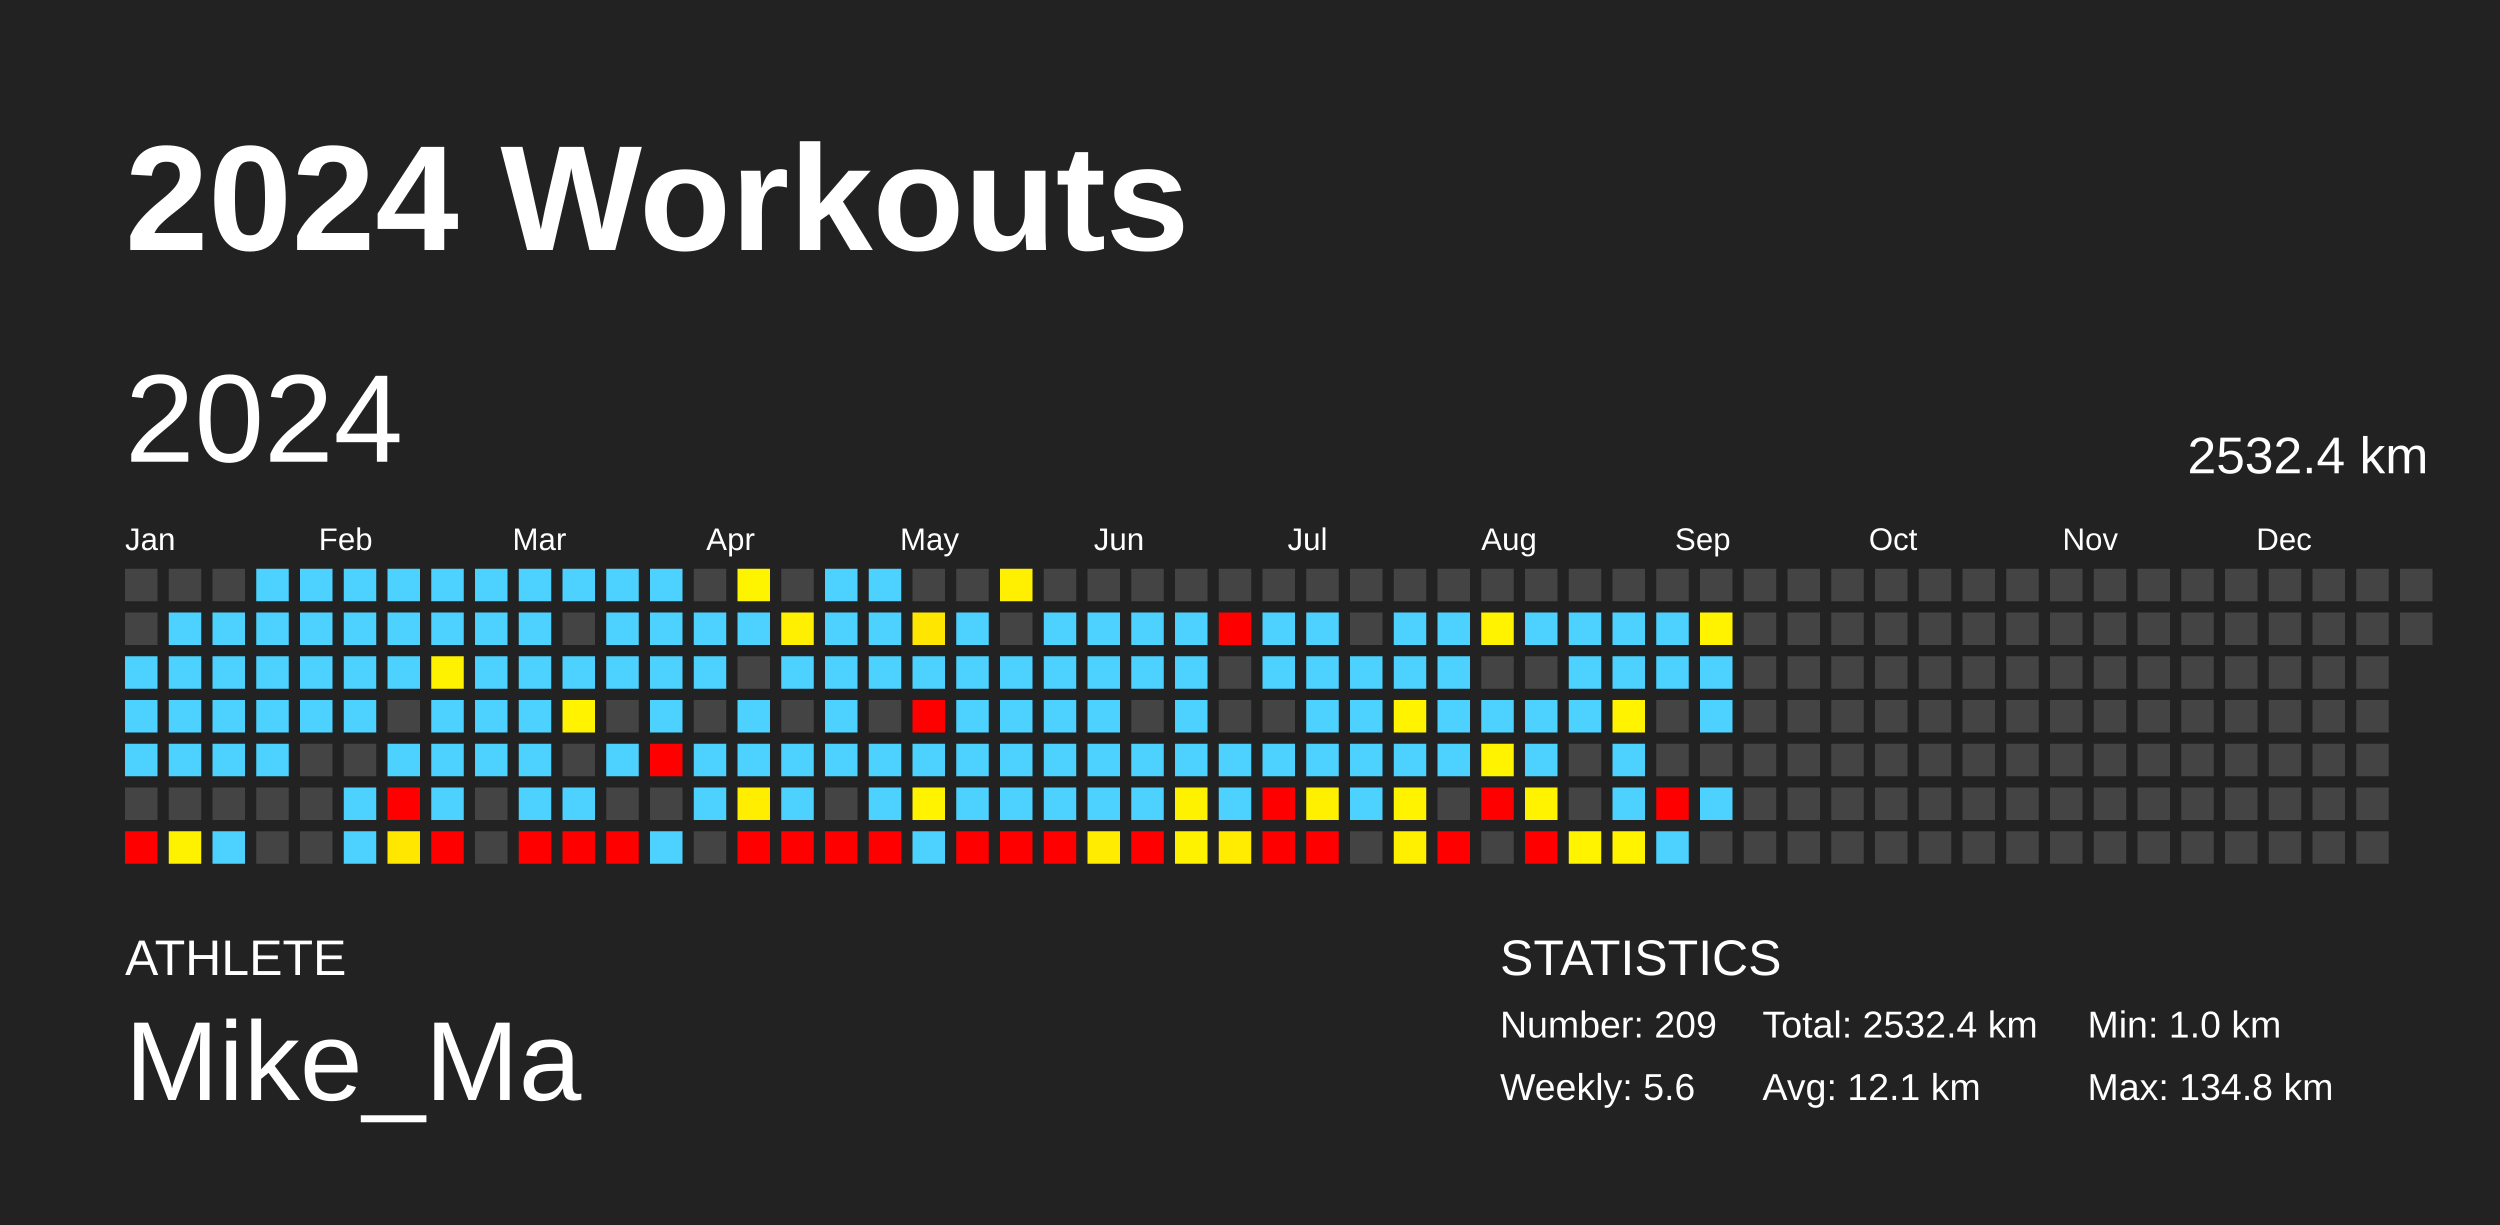
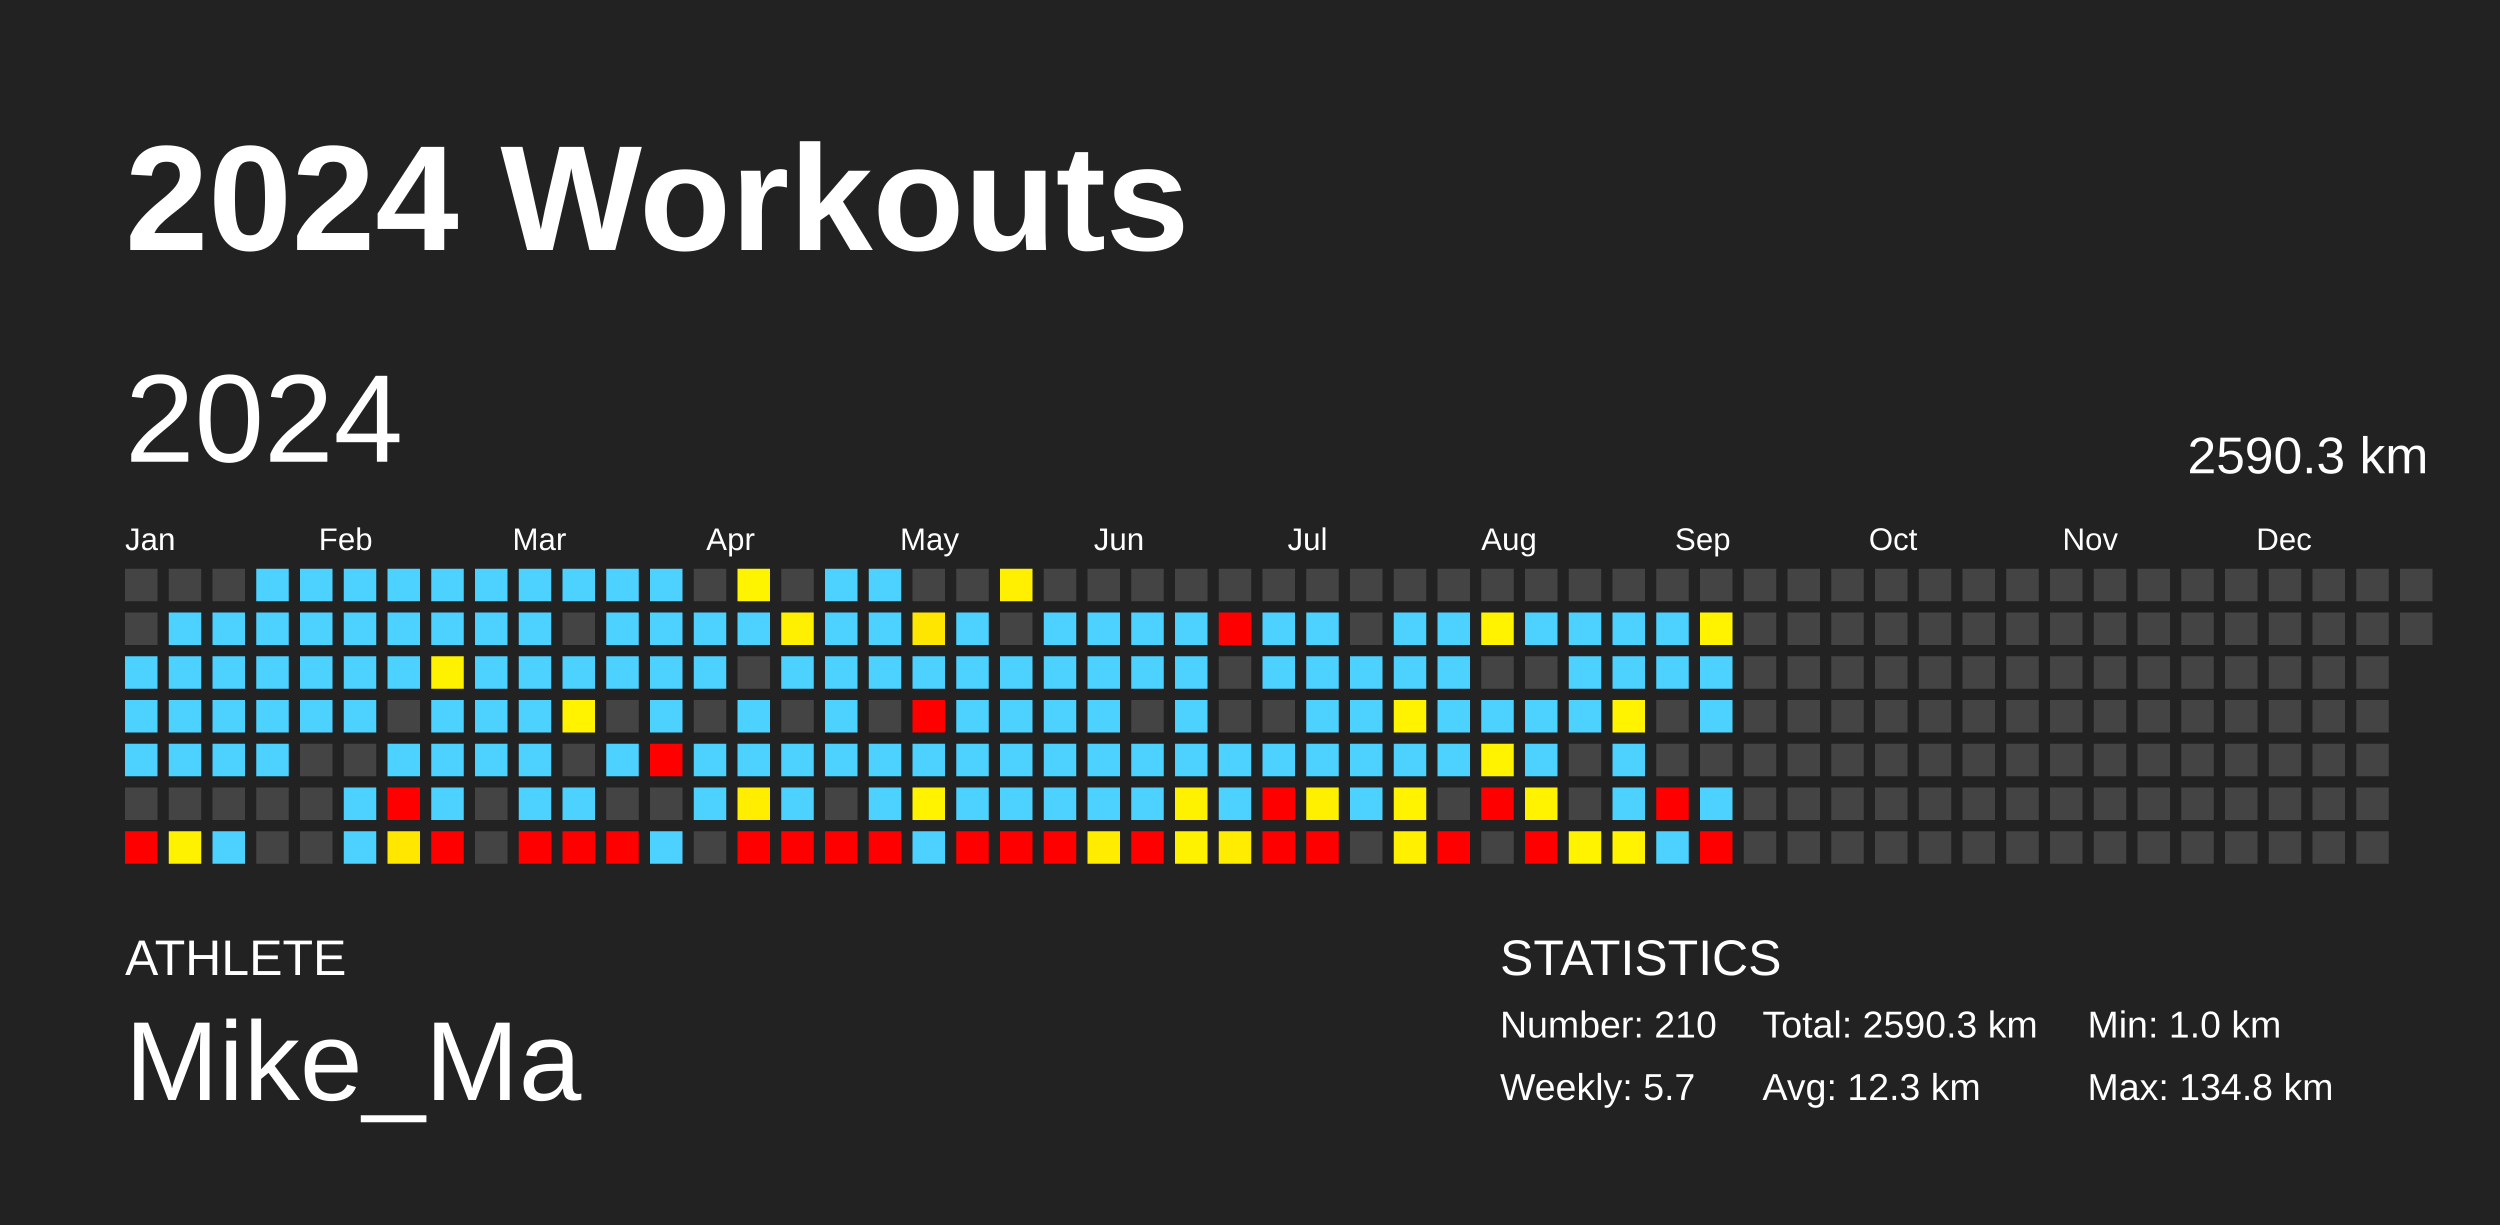
<svg xmlns="http://www.w3.org/2000/svg" baseProfile="full" height="98mm" version="1.1" viewBox="0,0,200,98" width="200mm">
  <defs />
  <rect fill="#222222" height="98" width="200" x="0" y="0" />
  <text fill="#FFFFFF" style="font-size:12px; font-family:Arial; font-weight:bold;" x="10" y="20">2024 Workouts</text>
  <text fill="#FFFFFF" style="font-size:4px; font-family:Arial" x="10" y="78">ATHLETE</text>
  <text fill="#FFFFFF" style="font-size:9px; font-family:Arial" x="10" y="88">Mike_Ma</text>
  <text fill="#FFFFFF" style="font-size:4px; font-family:Arial" x="120" y="78">STATISTICS</text>
-   <text fill="#FFFFFF" style="font-size:3px; font-family:Arial" x="120" y="83">Number: 209</text>
-   <text fill="#FFFFFF" style="font-size:3px; font-family:Arial" x="120" y="88">Weekly: 5.6</text>
-   <text fill="#FFFFFF" style="font-size:3px; font-family:Arial" x="141" y="83">Total: 2532.4 km</text>
-   <text fill="#FFFFFF" style="font-size:3px; font-family:Arial" x="141" y="88">Avg: 12.1 km</text>
+   <text fill="#FFFFFF" style="font-size:3px; font-family:Arial" x="120" y="83">Number: 210</text>
+   <text fill="#FFFFFF" style="font-size:3px; font-family:Arial" x="120" y="88">Weekly: 5.7</text>
+   <text fill="#FFFFFF" style="font-size:3px; font-family:Arial" x="141" y="83">Total: 2590.3 km</text>
+   <text fill="#FFFFFF" style="font-size:3px; font-family:Arial" x="141" y="88">Avg: 12.3 km</text>
  <text fill="#FFFFFF" style="font-size:3px; font-family:Arial" x="167" y="83">Min: 1.0 km</text>
  <text fill="#FFFFFF" style="font-size:3px; font-family:Arial" x="167" y="88">Max: 134.8 km</text>
  <text dominant-baseline="hanging" fill="#FFFFFF" style="font-size:10.0px; font-family:Arial;" x="10" y="30">2024</text>
-   <text dominant-baseline="hanging" fill="#FFFFFF" style="font-size:4.125px; font-family:Arial;" x="175" y="35">2532.4 km</text>
+   <text dominant-baseline="hanging" fill="#FFFFFF" style="font-size:4.125px; font-family:Arial;" x="175" y="35">2590.3 km</text>
  <text fill="#FFFFFF" style="font-size:2.5px; font-family:Arial" x="10.0" y="44">Jan</text>
  <text fill="#FFFFFF" style="font-size:2.5px; font-family:Arial" x="25.5" y="44">Feb</text>
  <text fill="#FFFFFF" style="font-size:2.5px; font-family:Arial" x="41.0" y="44">Mar</text>
  <text fill="#FFFFFF" style="font-size:2.5px; font-family:Arial" x="56.5" y="44">Apr</text>
  <text fill="#FFFFFF" style="font-size:2.5px; font-family:Arial" x="72.0" y="44">May</text>
  <text fill="#FFFFFF" style="font-size:2.5px; font-family:Arial" x="87.5" y="44">Jun</text>
  <text fill="#FFFFFF" style="font-size:2.5px; font-family:Arial" x="103.0" y="44">Jul</text>
  <text fill="#FFFFFF" style="font-size:2.5px; font-family:Arial" x="118.5" y="44">Aug</text>
  <text fill="#FFFFFF" style="font-size:2.5px; font-family:Arial" x="134.0" y="44">Sep</text>
  <text fill="#FFFFFF" style="font-size:2.5px; font-family:Arial" x="149.5" y="44">Oct</text>
  <text fill="#FFFFFF" style="font-size:2.5px; font-family:Arial" x="165.0" y="44">Nov</text>
  <text fill="#FFFFFF" style="font-size:2.5px; font-family:Arial" x="180.5" y="44">Dec</text>
  <rect fill="#444444" height="2.6" width="2.6" x="10.0" y="45.5" />
  <rect fill="#444444" height="2.6" width="2.6" x="10.0" y="49.0" />
  <rect fill="#4dd2ff" height="2.6" width="2.6" x="10.0" y="52.5" />
  <rect fill="#4dd2ff" height="2.6" width="2.6" x="10.0" y="56.0" />
  <rect fill="#4dd2ff" height="2.6" width="2.6" x="10.0" y="59.5" />
  <rect fill="#444444" height="2.6" width="2.6" x="10.0" y="63.0" />
  <rect fill="red" height="2.6" width="2.6" x="10.0" y="66.5" />
  <rect fill="#444444" height="2.6" width="2.6" x="13.5" y="45.5" />
  <rect fill="#4dd2ff" height="2.6" width="2.6" x="13.5" y="49.0" />
  <rect fill="#4dd2ff" height="2.6" width="2.6" x="13.5" y="52.5" />
  <rect fill="#4dd2ff" height="2.6" width="2.6" x="13.5" y="56.0" />
  <rect fill="#4dd2ff" height="2.6" width="2.6" x="13.5" y="59.5" />
  <rect fill="#444444" height="2.6" width="2.6" x="13.5" y="63.0" />
  <rect fill="#fff200" height="2.6" width="2.6" x="13.5" y="66.5" />
  <rect fill="#444444" height="2.6" width="2.6" x="17.0" y="45.5" />
  <rect fill="#4dd2ff" height="2.6" width="2.6" x="17.0" y="49.0" />
  <rect fill="#4dd2ff" height="2.6" width="2.6" x="17.0" y="52.5" />
  <rect fill="#4dd2ff" height="2.6" width="2.6" x="17.0" y="56.0" />
  <rect fill="#4dd2ff" height="2.6" width="2.6" x="17.0" y="59.5" />
  <rect fill="#444444" height="2.6" width="2.6" x="17.0" y="63.0" />
  <rect fill="#4dd2ff" height="2.6" width="2.6" x="17.0" y="66.5" />
  <rect fill="#4dd2ff" height="2.6" width="2.6" x="20.5" y="45.5" />
  <rect fill="#4dd2ff" height="2.6" width="2.6" x="20.5" y="49.0" />
  <rect fill="#4dd2ff" height="2.6" width="2.6" x="20.5" y="52.5" />
  <rect fill="#4dd2ff" height="2.6" width="2.6" x="20.5" y="56.0" />
  <rect fill="#4dd2ff" height="2.6" width="2.6" x="20.5" y="59.5" />
  <rect fill="#444444" height="2.6" width="2.6" x="20.5" y="63.0" />
  <rect fill="#444444" height="2.6" width="2.6" x="20.5" y="66.5" />
  <rect fill="#4dd2ff" height="2.6" width="2.6" x="24.0" y="45.5" />
  <rect fill="#4dd2ff" height="2.6" width="2.6" x="24.0" y="49.0" />
  <rect fill="#4dd2ff" height="2.6" width="2.6" x="24.0" y="52.5" />
  <rect fill="#4dd2ff" height="2.6" width="2.6" x="24.0" y="56.0" />
  <rect fill="#444444" height="2.6" width="2.6" x="24.0" y="59.5" />
  <rect fill="#444444" height="2.6" width="2.6" x="24.0" y="63.0" />
  <rect fill="#444444" height="2.6" width="2.6" x="24.0" y="66.5" />
  <rect fill="#4dd2ff" height="2.6" width="2.6" x="27.5" y="45.5" />
  <rect fill="#4dd2ff" height="2.6" width="2.6" x="27.5" y="49.0" />
  <rect fill="#4dd2ff" height="2.6" width="2.6" x="27.5" y="52.5" />
  <rect fill="#4dd2ff" height="2.6" width="2.6" x="27.5" y="56.0" />
  <rect fill="#444444" height="2.6" width="2.6" x="27.5" y="59.5" />
  <rect fill="#4dd2ff" height="2.6" width="2.6" x="27.5" y="63.0" />
  <rect fill="#4dd2ff" height="2.6" width="2.6" x="27.5" y="66.5" />
  <rect fill="#4dd2ff" height="2.6" width="2.6" x="31.0" y="45.5" />
  <rect fill="#4dd2ff" height="2.6" width="2.6" x="31.0" y="49.0" />
  <rect fill="#4dd2ff" height="2.6" width="2.6" x="31.0" y="52.5" />
  <rect fill="#444444" height="2.6" width="2.6" x="31.0" y="56.0" />
  <rect fill="#4dd2ff" height="2.6" width="2.6" x="31.0" y="59.5" />
  <rect fill="red" height="2.6" width="2.6" x="31.0" y="63.0" />
  <rect fill="#ffe700" height="2.6" width="2.6" x="31.0" y="66.5" />
  <rect fill="#4dd2ff" height="2.6" width="2.6" x="34.5" y="45.5" />
  <rect fill="#4dd2ff" height="2.6" width="2.6" x="34.5" y="49.0" />
  <rect fill="#fff200" height="2.6" width="2.6" x="34.5" y="52.5" />
  <rect fill="#4dd2ff" height="2.6" width="2.6" x="34.5" y="56.0" />
  <rect fill="#4dd2ff" height="2.6" width="2.6" x="34.5" y="59.5" />
  <rect fill="#4dd2ff" height="2.6" width="2.6" x="34.5" y="63.0" />
  <rect fill="red" height="2.6" width="2.6" x="34.5" y="66.5" />
  <rect fill="#4dd2ff" height="2.6" width="2.6" x="38.0" y="45.5" />
  <rect fill="#4dd2ff" height="2.6" width="2.6" x="38.0" y="49.0" />
  <rect fill="#4dd2ff" height="2.6" width="2.6" x="38.0" y="52.5" />
  <rect fill="#4dd2ff" height="2.6" width="2.6" x="38.0" y="56.0" />
  <rect fill="#4dd2ff" height="2.6" width="2.6" x="38.0" y="59.5" />
  <rect fill="#444444" height="2.6" width="2.6" x="38.0" y="63.0" />
  <rect fill="#444444" height="2.6" width="2.6" x="38.0" y="66.5" />
  <rect fill="#4dd2ff" height="2.6" width="2.6" x="41.5" y="45.5" />
  <rect fill="#4dd2ff" height="2.6" width="2.6" x="41.5" y="49.0" />
  <rect fill="#4dd2ff" height="2.6" width="2.6" x="41.5" y="52.5" />
  <rect fill="#4dd2ff" height="2.6" width="2.6" x="41.5" y="56.0" />
  <rect fill="#4dd2ff" height="2.6" width="2.6" x="41.5" y="59.5" />
  <rect fill="#4dd2ff" height="2.6" width="2.6" x="41.5" y="63.0" />
  <rect fill="red" height="2.6" width="2.6" x="41.5" y="66.5" />
  <rect fill="#4dd2ff" height="2.6" width="2.6" x="45.0" y="45.5" />
  <rect fill="#444444" height="2.6" width="2.6" x="45.0" y="49.0" />
  <rect fill="#4dd2ff" height="2.6" width="2.6" x="45.0" y="52.5" />
  <rect fill="#fff300" height="2.6" width="2.6" x="45.0" y="56.0" />
  <rect fill="#444444" height="2.6" width="2.6" x="45.0" y="59.5" />
  <rect fill="#4dd2ff" height="2.6" width="2.6" x="45.0" y="63.0" />
  <rect fill="red" height="2.6" width="2.6" x="45.0" y="66.5" />
  <rect fill="#4dd2ff" height="2.6" width="2.6" x="48.5" y="45.5" />
  <rect fill="#4dd2ff" height="2.6" width="2.6" x="48.5" y="49.0" />
  <rect fill="#4dd2ff" height="2.6" width="2.6" x="48.5" y="52.5" />
  <rect fill="#444444" height="2.6" width="2.6" x="48.5" y="56.0" />
  <rect fill="#4dd2ff" height="2.6" width="2.6" x="48.5" y="59.5" />
  <rect fill="#444444" height="2.6" width="2.6" x="48.5" y="63.0" />
  <rect fill="red" height="2.6" width="2.6" x="48.5" y="66.5" />
  <rect fill="#4dd2ff" height="2.6" width="2.6" x="52.0" y="45.5" />
  <rect fill="#4dd2ff" height="2.6" width="2.6" x="52.0" y="49.0" />
  <rect fill="#4dd2ff" height="2.6" width="2.6" x="52.0" y="52.5" />
  <rect fill="#4dd2ff" height="2.6" width="2.6" x="52.0" y="56.0" />
  <rect fill="red" height="2.6" width="2.6" x="52.0" y="59.5" />
  <rect fill="#444444" height="2.6" width="2.6" x="52.0" y="63.0" />
  <rect fill="#4dd2ff" height="2.6" width="2.6" x="52.0" y="66.5" />
  <rect fill="#444444" height="2.6" width="2.6" x="55.5" y="45.5" />
  <rect fill="#4dd2ff" height="2.6" width="2.6" x="55.5" y="49.0" />
  <rect fill="#4dd2ff" height="2.6" width="2.6" x="55.5" y="52.5" />
  <rect fill="#444444" height="2.6" width="2.6" x="55.5" y="56.0" />
  <rect fill="#4dd2ff" height="2.6" width="2.6" x="55.5" y="59.5" />
  <rect fill="#4dd2ff" height="2.6" width="2.6" x="55.5" y="63.0" />
  <rect fill="#444444" height="2.6" width="2.6" x="55.5" y="66.5" />
  <rect fill="#fff400" height="2.6" width="2.6" x="59.0" y="45.5" />
  <rect fill="#4dd2ff" height="2.6" width="2.6" x="59.0" y="49.0" />
  <rect fill="#444444" height="2.6" width="2.6" x="59.0" y="52.5" />
  <rect fill="#4dd2ff" height="2.6" width="2.6" x="59.0" y="56.0" />
  <rect fill="#4dd2ff" height="2.6" width="2.6" x="59.0" y="59.5" />
  <rect fill="#ffee00" height="2.6" width="2.6" x="59.0" y="63.0" />
  <rect fill="red" height="2.6" width="2.6" x="59.0" y="66.5" />
  <rect fill="#444444" height="2.6" width="2.6" x="62.5" y="45.5" />
  <rect fill="#ffef00" height="2.6" width="2.6" x="62.5" y="49.0" />
  <rect fill="#4dd2ff" height="2.6" width="2.6" x="62.5" y="52.5" />
  <rect fill="#444444" height="2.6" width="2.6" x="62.5" y="56.0" />
  <rect fill="#4dd2ff" height="2.6" width="2.6" x="62.5" y="59.5" />
  <rect fill="#4dd2ff" height="2.6" width="2.6" x="62.5" y="63.0" />
  <rect fill="red" height="2.6" width="2.6" x="62.5" y="66.5" />
  <rect fill="#4dd2ff" height="2.6" width="2.6" x="66.0" y="45.5" />
  <rect fill="#4dd2ff" height="2.6" width="2.6" x="66.0" y="49.0" />
  <rect fill="#4dd2ff" height="2.6" width="2.6" x="66.0" y="52.5" />
  <rect fill="#4dd2ff" height="2.6" width="2.6" x="66.0" y="56.0" />
  <rect fill="#4dd2ff" height="2.6" width="2.6" x="66.0" y="59.5" />
  <rect fill="#444444" height="2.6" width="2.6" x="66.0" y="63.0" />
  <rect fill="red" height="2.6" width="2.6" x="66.0" y="66.5" />
  <rect fill="#4dd2ff" height="2.6" width="2.6" x="69.5" y="45.5" />
  <rect fill="#4dd2ff" height="2.6" width="2.6" x="69.5" y="49.0" />
  <rect fill="#4dd2ff" height="2.6" width="2.6" x="69.5" y="52.5" />
  <rect fill="#444444" height="2.6" width="2.6" x="69.5" y="56.0" />
  <rect fill="#4dd2ff" height="2.6" width="2.6" x="69.5" y="59.5" />
  <rect fill="#4dd2ff" height="2.6" width="2.6" x="69.5" y="63.0" />
  <rect fill="red" height="2.6" width="2.6" x="69.5" y="66.5" />
  <rect fill="#444444" height="2.6" width="2.6" x="73.0" y="45.5" />
  <rect fill="#ffe600" height="2.6" width="2.6" x="73.0" y="49.0" />
  <rect fill="#4dd2ff" height="2.6" width="2.6" x="73.0" y="52.5" />
  <rect fill="red" height="2.6" width="2.6" x="73.0" y="56.0" />
  <rect fill="#4dd2ff" height="2.6" width="2.6" x="73.0" y="59.5" />
  <rect fill="#fff300" height="2.6" width="2.6" x="73.0" y="63.0" />
  <rect fill="#4dd2ff" height="2.6" width="2.6" x="73.0" y="66.5" />
  <rect fill="#444444" height="2.6" width="2.6" x="76.5" y="45.5" />
  <rect fill="#4dd2ff" height="2.6" width="2.6" x="76.5" y="49.0" />
  <rect fill="#4dd2ff" height="2.6" width="2.6" x="76.5" y="52.5" />
  <rect fill="#4dd2ff" height="2.6" width="2.6" x="76.5" y="56.0" />
  <rect fill="#4dd2ff" height="2.6" width="2.6" x="76.5" y="59.5" />
  <rect fill="#4dd2ff" height="2.6" width="2.6" x="76.5" y="63.0" />
  <rect fill="red" height="2.6" width="2.6" x="76.5" y="66.5" />
  <rect fill="#ffef00" height="2.6" width="2.6" x="80.0" y="45.5" />
  <rect fill="#444444" height="2.6" width="2.6" x="80.0" y="49.0" />
  <rect fill="#4dd2ff" height="2.6" width="2.6" x="80.0" y="52.5" />
  <rect fill="#4dd2ff" height="2.6" width="2.6" x="80.0" y="56.0" />
  <rect fill="#4dd2ff" height="2.6" width="2.6" x="80.0" y="59.5" />
  <rect fill="#4dd2ff" height="2.6" width="2.6" x="80.0" y="63.0" />
  <rect fill="red" height="2.6" width="2.6" x="80.0" y="66.5" />
  <rect fill="#444444" height="2.6" width="2.6" x="83.5" y="45.5" />
  <rect fill="#4dd2ff" height="2.6" width="2.6" x="83.5" y="49.0" />
  <rect fill="#4dd2ff" height="2.6" width="2.6" x="83.5" y="52.5" />
  <rect fill="#4dd2ff" height="2.6" width="2.6" x="83.5" y="56.0" />
  <rect fill="#4dd2ff" height="2.6" width="2.6" x="83.5" y="59.5" />
  <rect fill="#4dd2ff" height="2.6" width="2.6" x="83.5" y="63.0" />
  <rect fill="red" height="2.6" width="2.6" x="83.5" y="66.5" />
  <rect fill="#444444" height="2.6" width="2.6" x="87.0" y="45.5" />
  <rect fill="#4dd2ff" height="2.6" width="2.6" x="87.0" y="49.0" />
  <rect fill="#4dd2ff" height="2.6" width="2.6" x="87.0" y="52.5" />
  <rect fill="#4dd2ff" height="2.6" width="2.6" x="87.0" y="56.0" />
  <rect fill="#4dd2ff" height="2.6" width="2.6" x="87.0" y="59.5" />
  <rect fill="#4dd2ff" height="2.6" width="2.6" x="87.0" y="63.0" />
  <rect fill="#ffec00" height="2.6" width="2.6" x="87.0" y="66.5" />
  <rect fill="#444444" height="2.6" width="2.6" x="90.5" y="45.5" />
  <rect fill="#4dd2ff" height="2.6" width="2.6" x="90.5" y="49.0" />
  <rect fill="#4dd2ff" height="2.6" width="2.6" x="90.5" y="52.5" />
  <rect fill="#444444" height="2.6" width="2.6" x="90.5" y="56.0" />
  <rect fill="#4dd2ff" height="2.6" width="2.6" x="90.5" y="59.5" />
  <rect fill="#4dd2ff" height="2.6" width="2.6" x="90.5" y="63.0" />
  <rect fill="red" height="2.6" width="2.6" x="90.5" y="66.5" />
  <rect fill="#444444" height="2.6" width="2.6" x="94.0" y="45.5" />
  <rect fill="#4dd2ff" height="2.6" width="2.6" x="94.0" y="49.0" />
  <rect fill="#4dd2ff" height="2.6" width="2.6" x="94.0" y="52.5" />
  <rect fill="#4dd2ff" height="2.6" width="2.6" x="94.0" y="56.0" />
  <rect fill="#4dd2ff" height="2.6" width="2.6" x="94.0" y="59.5" />
  <rect fill="#fff200" height="2.6" width="2.6" x="94.0" y="63.0" />
  <rect fill="#fff200" height="2.6" width="2.6" x="94.0" y="66.5" />
  <rect fill="#444444" height="2.6" width="2.6" x="97.5" y="45.5" />
  <rect fill="red" height="2.6" width="2.6" x="97.5" y="49.0" />
  <rect fill="#444444" height="2.6" width="2.6" x="97.5" y="52.5" />
  <rect fill="#444444" height="2.6" width="2.6" x="97.5" y="56.0" />
  <rect fill="#4dd2ff" height="2.6" width="2.6" x="97.5" y="59.5" />
  <rect fill="#4dd2ff" height="2.6" width="2.6" x="97.5" y="63.0" />
  <rect fill="#ffec00" height="2.6" width="2.6" x="97.5" y="66.5" />
  <rect fill="#444444" height="2.6" width="2.6" x="101.0" y="45.5" />
  <rect fill="#4dd2ff" height="2.6" width="2.6" x="101.0" y="49.0" />
  <rect fill="#4dd2ff" height="2.6" width="2.6" x="101.0" y="52.5" />
  <rect fill="#444444" height="2.6" width="2.6" x="101.0" y="56.0" />
  <rect fill="#4dd2ff" height="2.6" width="2.6" x="101.0" y="59.5" />
  <rect fill="red" height="2.6" width="2.6" x="101.0" y="63.0" />
  <rect fill="red" height="2.6" width="2.6" x="101.0" y="66.5" />
  <rect fill="#444444" height="2.6" width="2.6" x="104.5" y="45.5" />
  <rect fill="#4dd2ff" height="2.6" width="2.6" x="104.5" y="49.0" />
  <rect fill="#4dd2ff" height="2.6" width="2.6" x="104.5" y="52.5" />
  <rect fill="#4dd2ff" height="2.6" width="2.6" x="104.5" y="56.0" />
  <rect fill="#4dd2ff" height="2.6" width="2.6" x="104.5" y="59.5" />
  <rect fill="#fff000" height="2.6" width="2.6" x="104.5" y="63.0" />
  <rect fill="red" height="2.6" width="2.6" x="104.5" y="66.5" />
  <rect fill="#444444" height="2.6" width="2.6" x="108.0" y="45.5" />
  <rect fill="#444444" height="2.6" width="2.6" x="108.0" y="49.0" />
  <rect fill="#4dd2ff" height="2.6" width="2.6" x="108.0" y="52.5" />
  <rect fill="#4dd2ff" height="2.6" width="2.6" x="108.0" y="56.0" />
  <rect fill="#4dd2ff" height="2.6" width="2.6" x="108.0" y="59.5" />
  <rect fill="#4dd2ff" height="2.6" width="2.6" x="108.0" y="63.0" />
  <rect fill="#444444" height="2.6" width="2.6" x="108.0" y="66.5" />
  <rect fill="#444444" height="2.6" width="2.6" x="111.5" y="45.5" />
  <rect fill="#4dd2ff" height="2.6" width="2.6" x="111.5" y="49.0" />
  <rect fill="#4dd2ff" height="2.6" width="2.6" x="111.5" y="52.5" />
  <rect fill="#fff300" height="2.6" width="2.6" x="111.5" y="56.0" />
  <rect fill="#4dd2ff" height="2.6" width="2.6" x="111.5" y="59.5" />
  <rect fill="#fff300" height="2.6" width="2.6" x="111.5" y="63.0" />
  <rect fill="#fff000" height="2.6" width="2.6" x="111.5" y="66.5" />
  <rect fill="#444444" height="2.6" width="2.6" x="115.0" y="45.5" />
  <rect fill="#4dd2ff" height="2.6" width="2.6" x="115.0" y="49.0" />
  <rect fill="#4dd2ff" height="2.6" width="2.6" x="115.0" y="52.5" />
  <rect fill="#4dd2ff" height="2.6" width="2.6" x="115.0" y="56.0" />
  <rect fill="#4dd2ff" height="2.6" width="2.6" x="115.0" y="59.5" />
  <rect fill="#444444" height="2.6" width="2.6" x="115.0" y="63.0" />
  <rect fill="red" height="2.6" width="2.6" x="115.0" y="66.5" />
  <rect fill="#444444" height="2.6" width="2.6" x="118.5" y="45.5" />
  <rect fill="#fff300" height="2.6" width="2.6" x="118.5" y="49.0" />
  <rect fill="#444444" height="2.6" width="2.6" x="118.5" y="52.5" />
  <rect fill="#4dd2ff" height="2.6" width="2.6" x="118.5" y="56.0" />
  <rect fill="#fff300" height="2.6" width="2.6" x="118.5" y="59.5" />
  <rect fill="red" height="2.6" width="2.6" x="118.5" y="63.0" />
  <rect fill="#444444" height="2.6" width="2.6" x="118.5" y="66.5" />
  <rect fill="#444444" height="2.6" width="2.6" x="122.0" y="45.5" />
  <rect fill="#4dd2ff" height="2.6" width="2.6" x="122.0" y="49.0" />
  <rect fill="#444444" height="2.6" width="2.6" x="122.0" y="52.5" />
  <rect fill="#4dd2ff" height="2.6" width="2.6" x="122.0" y="56.0" />
  <rect fill="#4dd2ff" height="2.6" width="2.6" x="122.0" y="59.5" />
  <rect fill="#fff300" height="2.6" width="2.6" x="122.0" y="63.0" />
  <rect fill="red" height="2.6" width="2.6" x="122.0" y="66.5" />
  <rect fill="#444444" height="2.6" width="2.6" x="125.5" y="45.5" />
  <rect fill="#4dd2ff" height="2.6" width="2.6" x="125.5" y="49.0" />
  <rect fill="#4dd2ff" height="2.6" width="2.6" x="125.5" y="52.5" />
  <rect fill="#4dd2ff" height="2.6" width="2.6" x="125.5" y="56.0" />
  <rect fill="#444444" height="2.6" width="2.6" x="125.5" y="59.5" />
  <rect fill="#444444" height="2.6" width="2.6" x="125.5" y="63.0" />
  <rect fill="#fff300" height="2.6" width="2.6" x="125.5" y="66.5" />
  <rect fill="#444444" height="2.6" width="2.6" x="129.0" y="45.5" />
  <rect fill="#4dd2ff" height="2.6" width="2.6" x="129.0" y="49.0" />
  <rect fill="#4dd2ff" height="2.6" width="2.6" x="129.0" y="52.5" />
  <rect fill="#fff300" height="2.6" width="2.6" x="129.0" y="56.0" />
  <rect fill="#4dd2ff" height="2.6" width="2.6" x="129.0" y="59.5" />
  <rect fill="#4dd2ff" height="2.6" width="2.6" x="129.0" y="63.0" />
  <rect fill="#fff300" height="2.6" width="2.6" x="129.0" y="66.5" />
  <rect fill="#444444" height="2.6" width="2.6" x="132.5" y="45.5" />
  <rect fill="#4dd2ff" height="2.6" width="2.6" x="132.5" y="49.0" />
  <rect fill="#4dd2ff" height="2.6" width="2.6" x="132.5" y="52.5" />
  <rect fill="#444444" height="2.6" width="2.6" x="132.5" y="56.0" />
  <rect fill="#444444" height="2.6" width="2.6" x="132.5" y="59.5" />
  <rect fill="red" height="2.6" width="2.6" x="132.5" y="63.0" />
  <rect fill="#4dd2ff" height="2.6" width="2.6" x="132.5" y="66.5" />
  <rect fill="#444444" height="2.6" width="2.6" x="136.0" y="45.5" />
  <rect fill="#fff300" height="2.6" width="2.6" x="136.0" y="49.0" />
  <rect fill="#4dd2ff" height="2.6" width="2.6" x="136.0" y="52.5" />
  <rect fill="#4dd2ff" height="2.6" width="2.6" x="136.0" y="56.0" />
  <rect fill="#444444" height="2.6" width="2.6" x="136.0" y="59.5" />
  <rect fill="#4dd2ff" height="2.6" width="2.6" x="136.0" y="63.0" />
-   <rect fill="#444444" height="2.6" width="2.6" x="136.0" y="66.5" />
+   <rect fill="red" height="2.6" width="2.6" x="136.0" y="66.5" />
  <rect fill="#444444" height="2.6" width="2.6" x="139.5" y="45.5" />
  <rect fill="#444444" height="2.6" width="2.6" x="139.5" y="49.0" />
  <rect fill="#444444" height="2.6" width="2.6" x="139.5" y="52.5" />
  <rect fill="#444444" height="2.6" width="2.6" x="139.5" y="56.0" />
  <rect fill="#444444" height="2.6" width="2.6" x="139.5" y="59.5" />
  <rect fill="#444444" height="2.6" width="2.6" x="139.5" y="63.0" />
  <rect fill="#444444" height="2.6" width="2.6" x="139.5" y="66.5" />
  <rect fill="#444444" height="2.6" width="2.6" x="143.0" y="45.5" />
  <rect fill="#444444" height="2.6" width="2.6" x="143.0" y="49.0" />
  <rect fill="#444444" height="2.6" width="2.6" x="143.0" y="52.5" />
  <rect fill="#444444" height="2.6" width="2.6" x="143.0" y="56.0" />
  <rect fill="#444444" height="2.6" width="2.6" x="143.0" y="59.5" />
  <rect fill="#444444" height="2.6" width="2.6" x="143.0" y="63.0" />
  <rect fill="#444444" height="2.6" width="2.6" x="143.0" y="66.5" />
  <rect fill="#444444" height="2.6" width="2.6" x="146.5" y="45.5" />
  <rect fill="#444444" height="2.6" width="2.6" x="146.5" y="49.0" />
  <rect fill="#444444" height="2.6" width="2.6" x="146.5" y="52.5" />
  <rect fill="#444444" height="2.6" width="2.6" x="146.5" y="56.0" />
  <rect fill="#444444" height="2.6" width="2.6" x="146.5" y="59.5" />
  <rect fill="#444444" height="2.6" width="2.6" x="146.5" y="63.0" />
  <rect fill="#444444" height="2.6" width="2.6" x="146.5" y="66.5" />
  <rect fill="#444444" height="2.6" width="2.6" x="150.0" y="45.5" />
  <rect fill="#444444" height="2.6" width="2.6" x="150.0" y="49.0" />
  <rect fill="#444444" height="2.6" width="2.6" x="150.0" y="52.5" />
  <rect fill="#444444" height="2.6" width="2.6" x="150.0" y="56.0" />
  <rect fill="#444444" height="2.6" width="2.6" x="150.0" y="59.5" />
  <rect fill="#444444" height="2.6" width="2.6" x="150.0" y="63.0" />
  <rect fill="#444444" height="2.6" width="2.6" x="150.0" y="66.5" />
  <rect fill="#444444" height="2.6" width="2.6" x="153.5" y="45.5" />
  <rect fill="#444444" height="2.6" width="2.6" x="153.5" y="49.0" />
  <rect fill="#444444" height="2.6" width="2.6" x="153.5" y="52.5" />
  <rect fill="#444444" height="2.6" width="2.6" x="153.5" y="56.0" />
  <rect fill="#444444" height="2.6" width="2.6" x="153.5" y="59.5" />
  <rect fill="#444444" height="2.6" width="2.6" x="153.5" y="63.0" />
  <rect fill="#444444" height="2.6" width="2.6" x="153.5" y="66.5" />
  <rect fill="#444444" height="2.6" width="2.6" x="157.0" y="45.5" />
  <rect fill="#444444" height="2.6" width="2.6" x="157.0" y="49.0" />
  <rect fill="#444444" height="2.6" width="2.6" x="157.0" y="52.5" />
  <rect fill="#444444" height="2.6" width="2.6" x="157.0" y="56.0" />
  <rect fill="#444444" height="2.6" width="2.6" x="157.0" y="59.5" />
  <rect fill="#444444" height="2.6" width="2.6" x="157.0" y="63.0" />
  <rect fill="#444444" height="2.6" width="2.6" x="157.0" y="66.5" />
  <rect fill="#444444" height="2.6" width="2.6" x="160.5" y="45.5" />
  <rect fill="#444444" height="2.6" width="2.6" x="160.5" y="49.0" />
  <rect fill="#444444" height="2.6" width="2.6" x="160.5" y="52.5" />
  <rect fill="#444444" height="2.6" width="2.6" x="160.5" y="56.0" />
  <rect fill="#444444" height="2.6" width="2.6" x="160.5" y="59.5" />
  <rect fill="#444444" height="2.6" width="2.6" x="160.5" y="63.0" />
  <rect fill="#444444" height="2.6" width="2.6" x="160.5" y="66.5" />
  <rect fill="#444444" height="2.6" width="2.6" x="164.0" y="45.5" />
  <rect fill="#444444" height="2.6" width="2.6" x="164.0" y="49.0" />
  <rect fill="#444444" height="2.6" width="2.6" x="164.0" y="52.5" />
  <rect fill="#444444" height="2.6" width="2.6" x="164.0" y="56.0" />
  <rect fill="#444444" height="2.6" width="2.6" x="164.0" y="59.5" />
  <rect fill="#444444" height="2.6" width="2.6" x="164.0" y="63.0" />
  <rect fill="#444444" height="2.6" width="2.6" x="164.0" y="66.5" />
  <rect fill="#444444" height="2.6" width="2.6" x="167.5" y="45.5" />
  <rect fill="#444444" height="2.6" width="2.6" x="167.5" y="49.0" />
  <rect fill="#444444" height="2.6" width="2.6" x="167.5" y="52.5" />
  <rect fill="#444444" height="2.6" width="2.6" x="167.5" y="56.0" />
  <rect fill="#444444" height="2.6" width="2.6" x="167.5" y="59.5" />
  <rect fill="#444444" height="2.6" width="2.6" x="167.5" y="63.0" />
  <rect fill="#444444" height="2.6" width="2.6" x="167.5" y="66.5" />
  <rect fill="#444444" height="2.6" width="2.6" x="171.0" y="45.5" />
  <rect fill="#444444" height="2.6" width="2.6" x="171.0" y="49.0" />
  <rect fill="#444444" height="2.6" width="2.6" x="171.0" y="52.5" />
  <rect fill="#444444" height="2.6" width="2.6" x="171.0" y="56.0" />
  <rect fill="#444444" height="2.6" width="2.6" x="171.0" y="59.5" />
  <rect fill="#444444" height="2.6" width="2.6" x="171.0" y="63.0" />
  <rect fill="#444444" height="2.6" width="2.6" x="171.0" y="66.5" />
  <rect fill="#444444" height="2.6" width="2.6" x="174.5" y="45.5" />
  <rect fill="#444444" height="2.6" width="2.6" x="174.5" y="49.0" />
  <rect fill="#444444" height="2.6" width="2.6" x="174.5" y="52.5" />
  <rect fill="#444444" height="2.6" width="2.6" x="174.5" y="56.0" />
  <rect fill="#444444" height="2.6" width="2.6" x="174.5" y="59.5" />
  <rect fill="#444444" height="2.6" width="2.6" x="174.5" y="63.0" />
  <rect fill="#444444" height="2.6" width="2.6" x="174.5" y="66.5" />
  <rect fill="#444444" height="2.6" width="2.6" x="178.0" y="45.5" />
  <rect fill="#444444" height="2.6" width="2.6" x="178.0" y="49.0" />
  <rect fill="#444444" height="2.6" width="2.6" x="178.0" y="52.5" />
  <rect fill="#444444" height="2.6" width="2.6" x="178.0" y="56.0" />
  <rect fill="#444444" height="2.6" width="2.6" x="178.0" y="59.5" />
  <rect fill="#444444" height="2.6" width="2.6" x="178.0" y="63.0" />
  <rect fill="#444444" height="2.6" width="2.6" x="178.0" y="66.5" />
  <rect fill="#444444" height="2.6" width="2.6" x="181.5" y="45.5" />
  <rect fill="#444444" height="2.6" width="2.6" x="181.5" y="49.0" />
  <rect fill="#444444" height="2.6" width="2.6" x="181.5" y="52.5" />
  <rect fill="#444444" height="2.6" width="2.6" x="181.5" y="56.0" />
  <rect fill="#444444" height="2.6" width="2.6" x="181.5" y="59.5" />
  <rect fill="#444444" height="2.6" width="2.6" x="181.5" y="63.0" />
  <rect fill="#444444" height="2.6" width="2.6" x="181.5" y="66.5" />
  <rect fill="#444444" height="2.6" width="2.6" x="185.0" y="45.5" />
  <rect fill="#444444" height="2.6" width="2.6" x="185.0" y="49.0" />
  <rect fill="#444444" height="2.6" width="2.6" x="185.0" y="52.5" />
  <rect fill="#444444" height="2.6" width="2.6" x="185.0" y="56.0" />
  <rect fill="#444444" height="2.6" width="2.6" x="185.0" y="59.5" />
  <rect fill="#444444" height="2.6" width="2.6" x="185.0" y="63.0" />
  <rect fill="#444444" height="2.6" width="2.6" x="185.0" y="66.5" />
  <rect fill="#444444" height="2.6" width="2.6" x="188.5" y="45.5" />
  <rect fill="#444444" height="2.6" width="2.6" x="188.5" y="49.0" />
  <rect fill="#444444" height="2.6" width="2.6" x="188.5" y="52.5" />
  <rect fill="#444444" height="2.6" width="2.6" x="188.5" y="56.0" />
  <rect fill="#444444" height="2.6" width="2.6" x="188.5" y="59.5" />
  <rect fill="#444444" height="2.6" width="2.6" x="188.5" y="63.0" />
  <rect fill="#444444" height="2.6" width="2.6" x="188.5" y="66.5" />
  <rect fill="#444444" height="2.6" width="2.6" x="192.0" y="45.5" />
  <rect fill="#444444" height="2.6" width="2.6" x="192.0" y="49.0" />
</svg>
